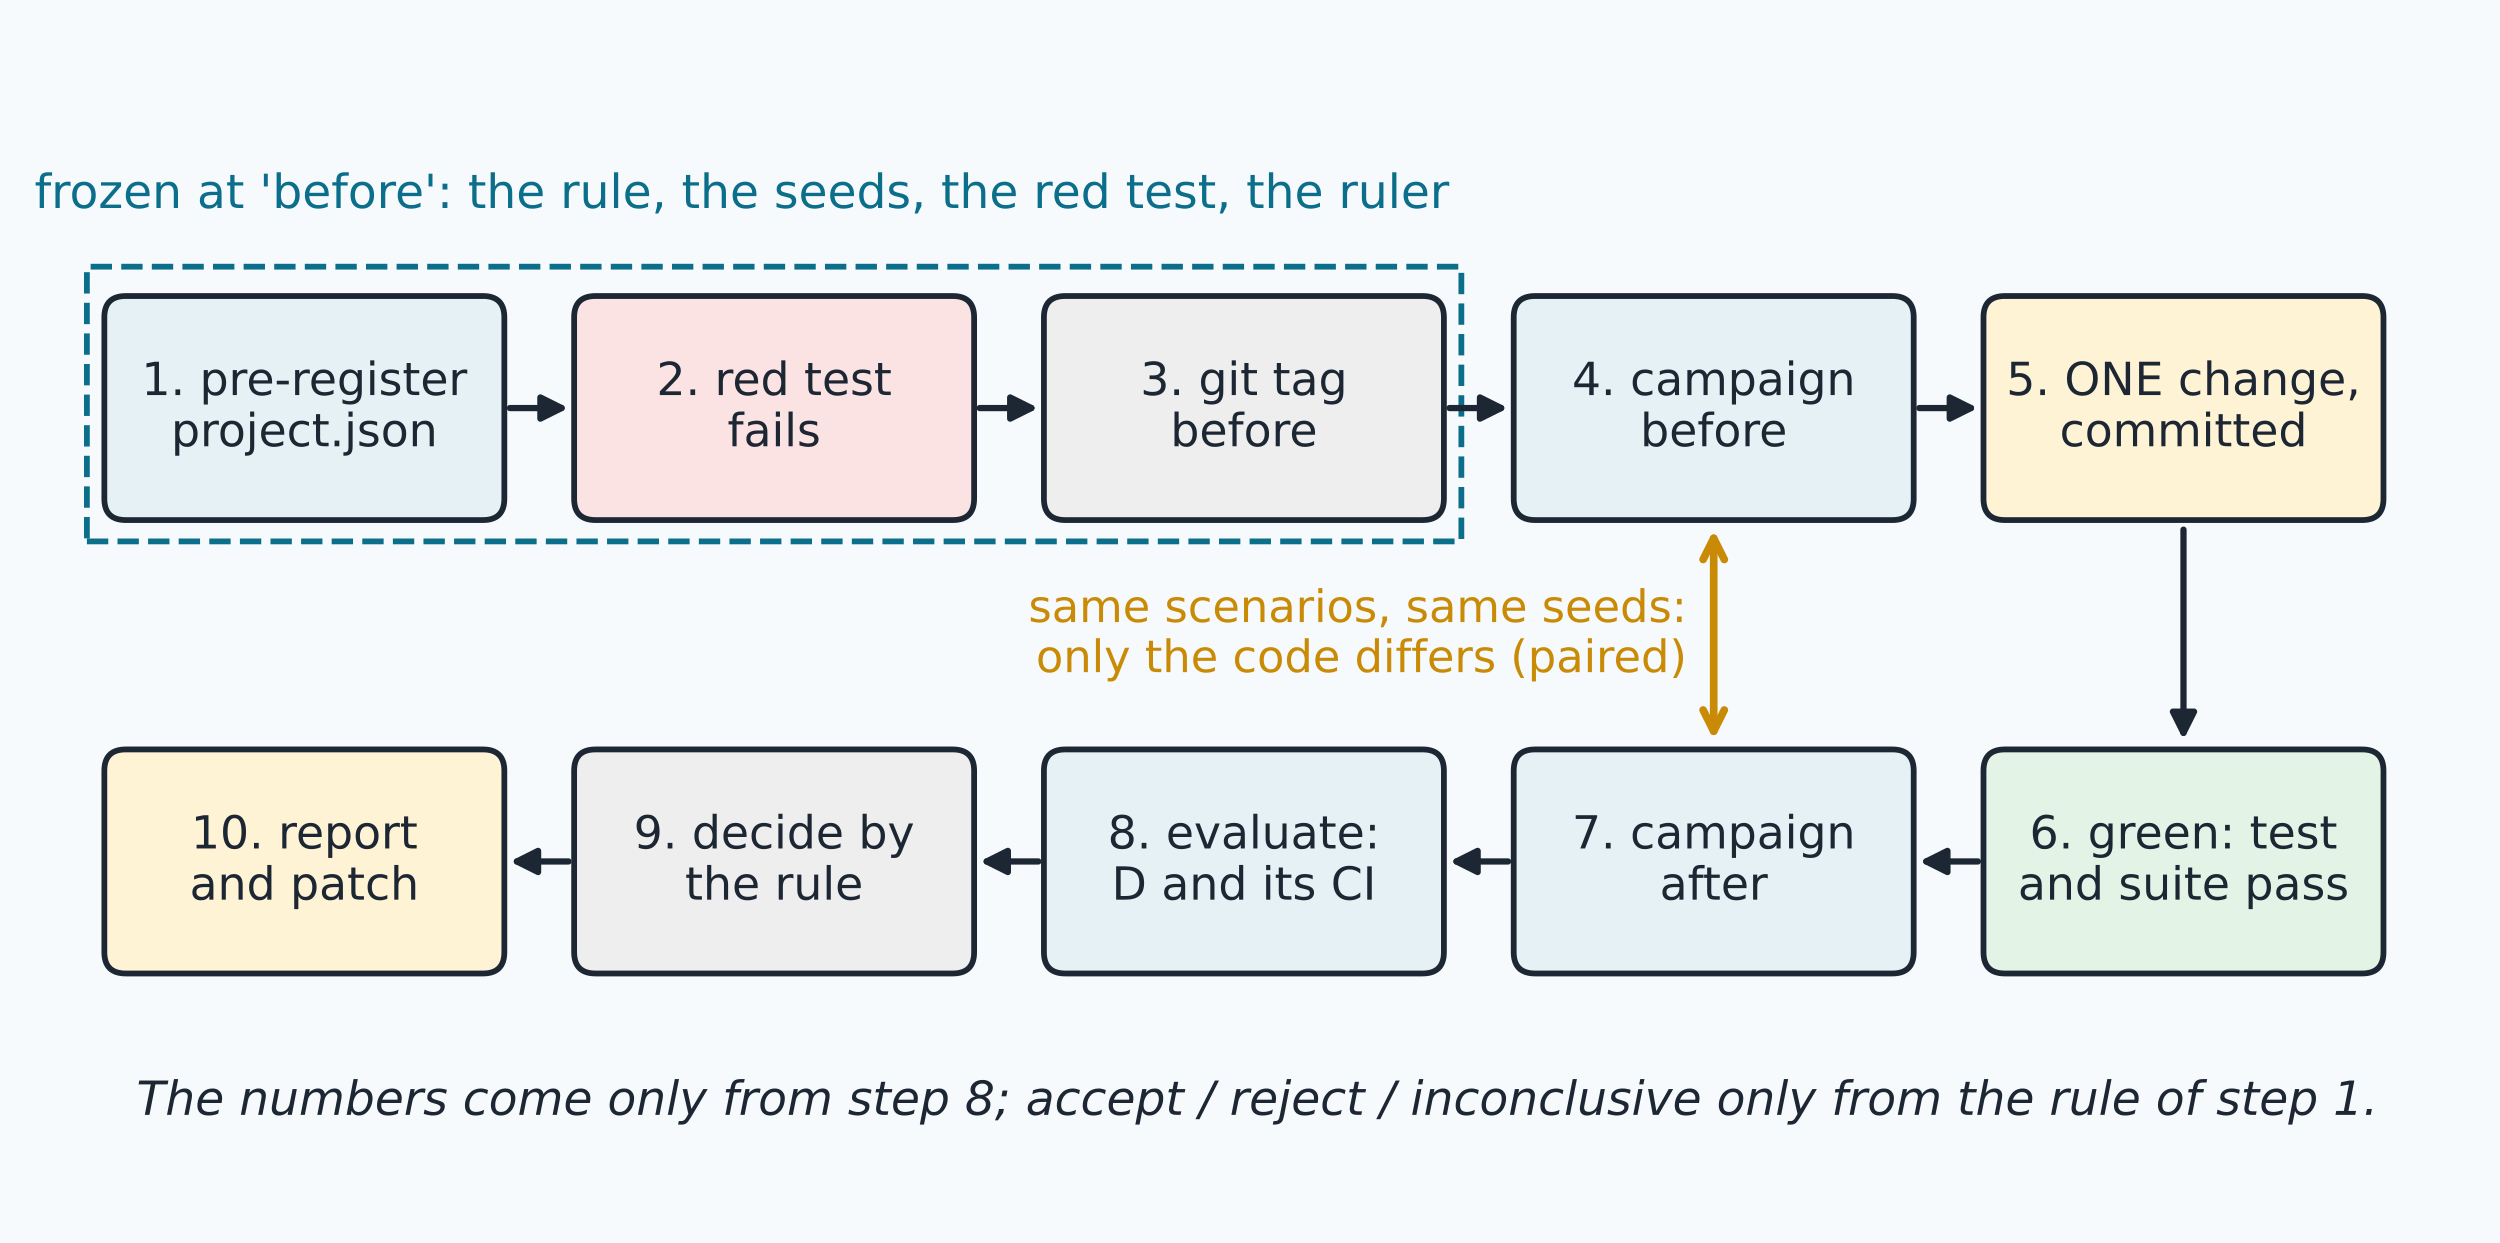
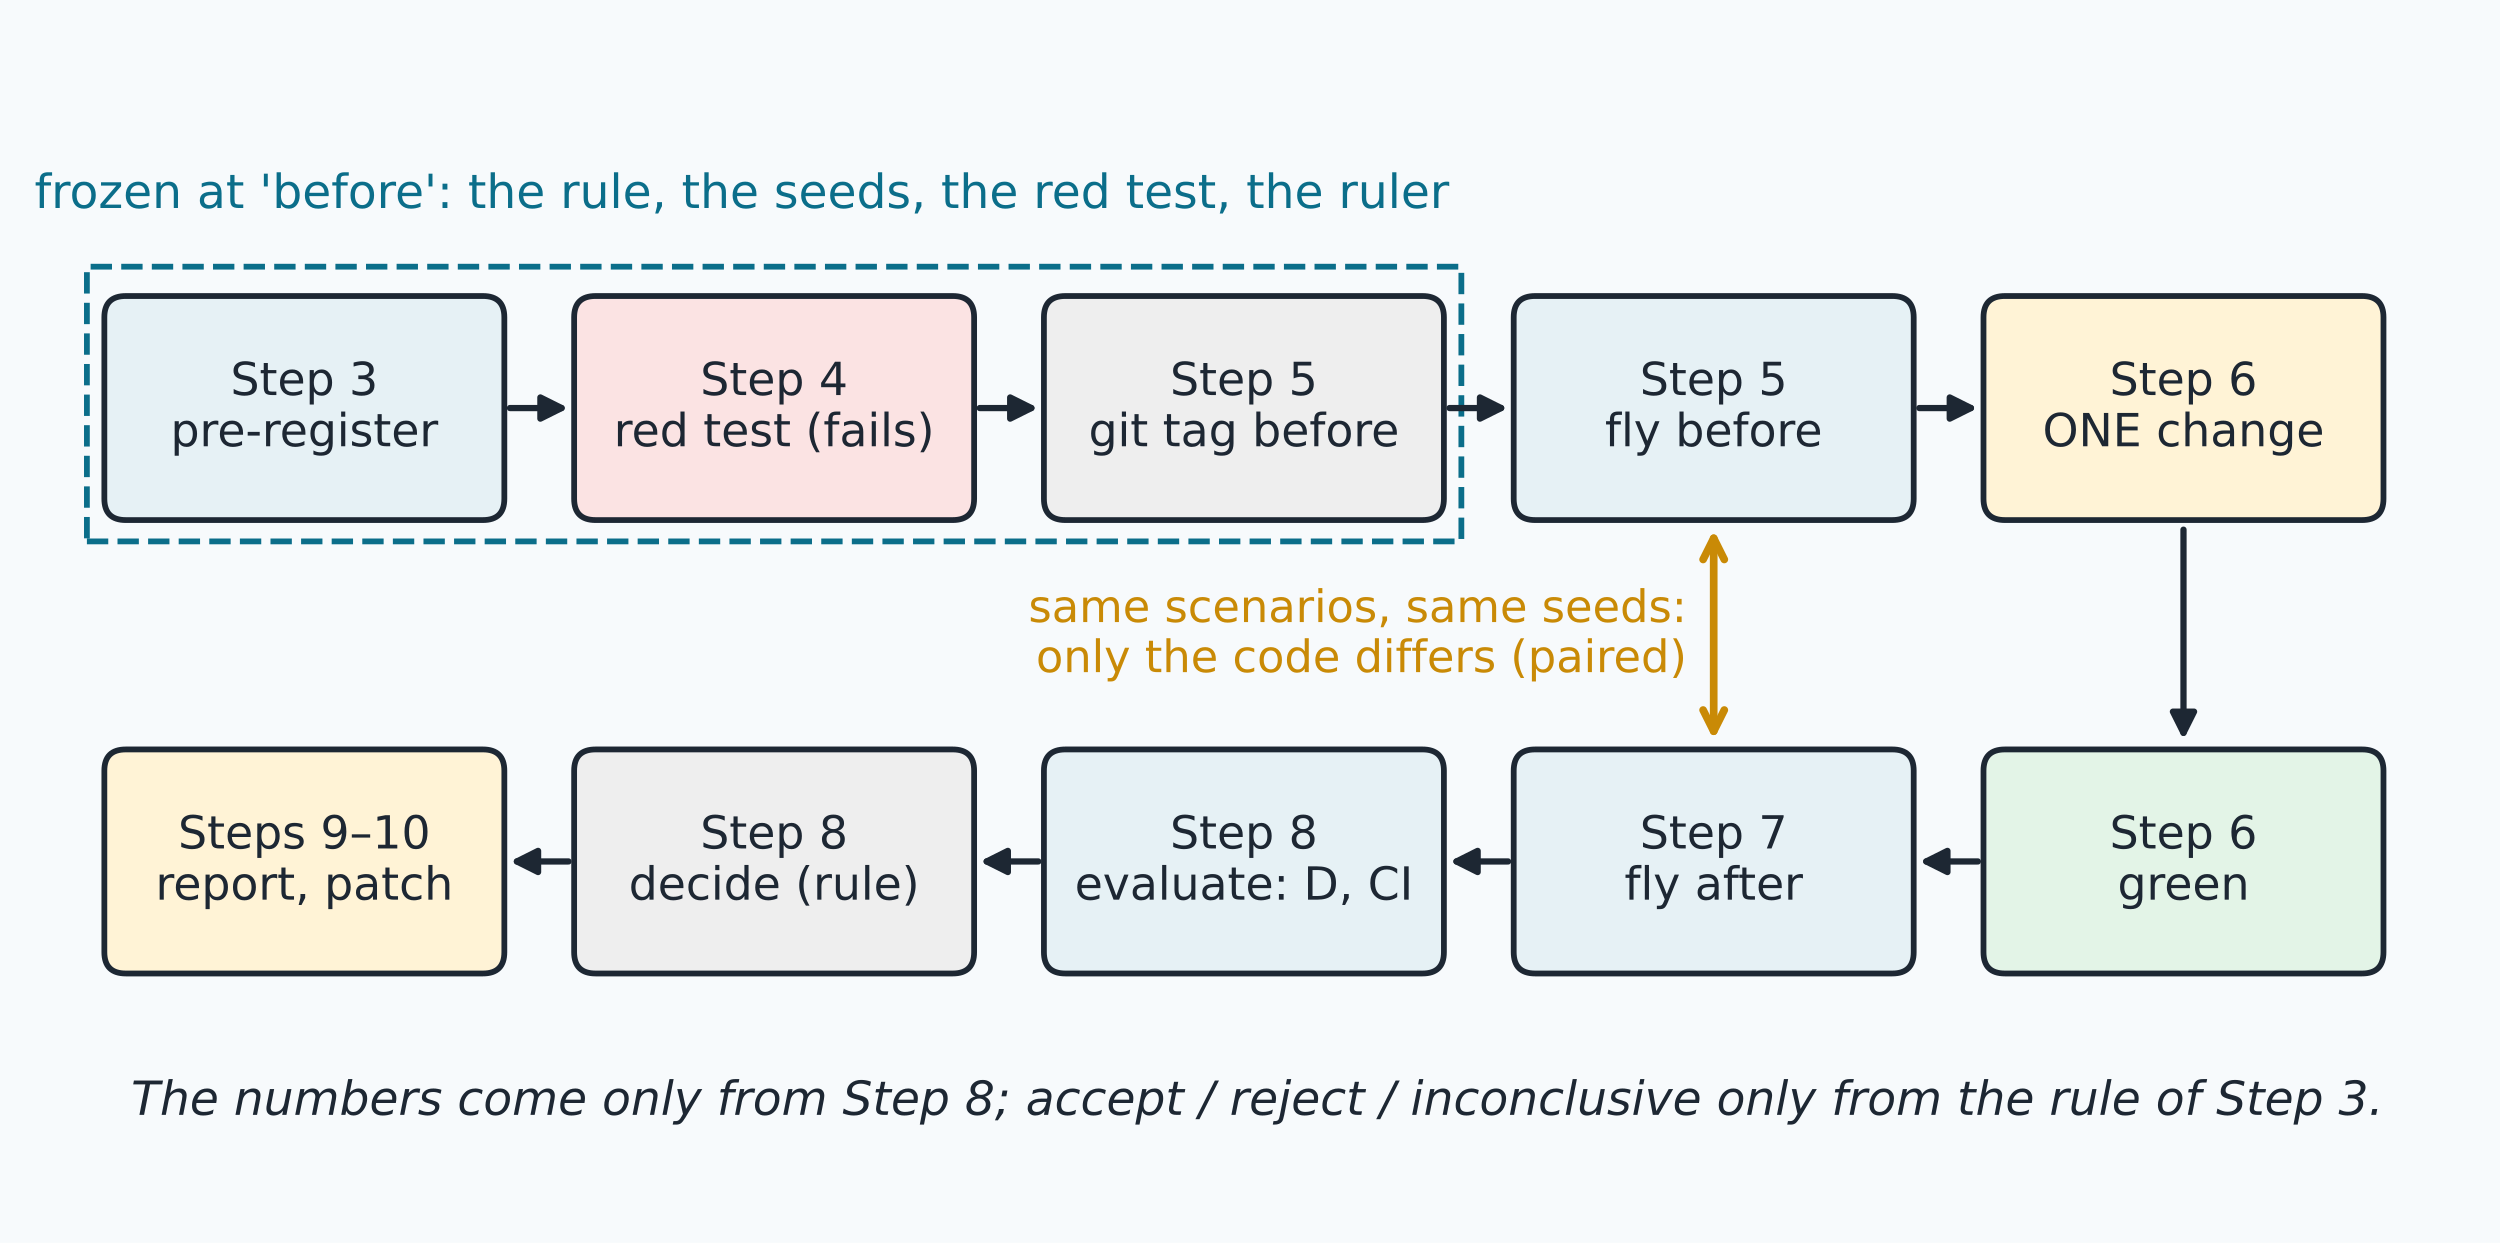
<svg xmlns="http://www.w3.org/2000/svg" width="519.651pt" height="258.336pt" viewBox="0 0 519.651 258.336" version="1.1">
  <defs>
    <style type="text/css">*{stroke-linejoin: round; stroke-linecap: butt}</style>
  </defs>
  <g id="figure_1">
    <g id="patch_1">
      <path d="M 0 258.336  L 519.651 258.336  L 519.651 0  L 0 0  z " style="fill: #f7fafc" />
    </g>
    <g id="axes_1">
      <g id="patch_2">
-         <path d="M 26.154 108.101  L 100.368 108.101  Q 104.832 108.101 104.832 103.666  L 104.832 65.966  Q 104.832 61.531 100.368 61.531  L 26.154 61.531  Q 21.69 61.531 21.69 65.966  L 21.69 103.666  Q 21.69 108.101 26.154 108.101  z " clip-path="url(#p9edd96d331)" style="fill: #e6f1f5; stroke: #1d2733; stroke-width: 1.2; stroke-linejoin: miter" />
+         <path d="M 26.154 108.101  L 100.368 108.101  Q 104.832 108.101 104.832 103.666  L 104.832 65.966  Q 104.832 61.531 100.368 61.531  L 26.154 61.531  Q 21.69 61.531 21.69 65.966  L 21.69 103.666  Q 21.69 108.101 26.154 108.101  z " clip-path="url(#p3a630d928d)" style="fill: #e6f1f5; stroke: #1d2733; stroke-width: 1.2; stroke-linejoin: miter" />
      </g>
      <g id="patch_3">
-         <path d="M 123.804 108.101  L 198.018 108.101  Q 202.482 108.101 202.482 103.666  L 202.482 65.966  Q 202.482 61.531 198.018 61.531  L 123.804 61.531  Q 119.34 61.531 119.34 65.966  L 119.34 103.666  Q 119.34 108.101 123.804 108.101  z " clip-path="url(#p9edd96d331)" style="fill: #fbe3e3; stroke: #1d2733; stroke-width: 1.2; stroke-linejoin: miter" />
+         <path d="M 123.804 108.101  L 198.018 108.101  Q 202.482 108.101 202.482 103.666  L 202.482 65.966  Q 202.482 61.531 198.018 61.531  L 123.804 61.531  Q 119.34 61.531 119.34 65.966  L 119.34 103.666  Q 119.34 108.101 123.804 108.101  z " clip-path="url(#p3a630d928d)" style="fill: #fbe3e3; stroke: #1d2733; stroke-width: 1.2; stroke-linejoin: miter" />
      </g>
      <g id="patch_4">
-         <path d="M 221.454 108.101  L 295.668 108.101  Q 300.132 108.101 300.132 103.666  L 300.132 65.966  Q 300.132 61.531 295.668 61.531  L 221.454 61.531  Q 216.99 61.531 216.99 65.966  L 216.99 103.666  Q 216.99 108.101 221.454 108.101  z " clip-path="url(#p9edd96d331)" style="fill: #eeeeee; stroke: #1d2733; stroke-width: 1.2; stroke-linejoin: miter" />
+         <path d="M 221.454 108.101  L 295.668 108.101  Q 300.132 108.101 300.132 103.666  L 300.132 65.966  Q 300.132 61.531 295.668 61.531  L 221.454 61.531  Q 216.99 61.531 216.99 65.966  L 216.99 103.666  Q 216.99 108.101 221.454 108.101  z " clip-path="url(#p3a630d928d)" style="fill: #eeeeee; stroke: #1d2733; stroke-width: 1.2; stroke-linejoin: miter" />
      </g>
      <g id="patch_5">
-         <path d="M 319.104 108.101  L 393.318 108.101  Q 397.782 108.101 397.782 103.666  L 397.782 65.966  Q 397.782 61.531 393.318 61.531  L 319.104 61.531  Q 314.64 61.531 314.64 65.966  L 314.64 103.666  Q 314.64 108.101 319.104 108.101  z " clip-path="url(#p9edd96d331)" style="fill: #e6f1f5; stroke: #1d2733; stroke-width: 1.2; stroke-linejoin: miter" />
+         <path d="M 319.104 108.101  L 393.318 108.101  Q 397.782 108.101 397.782 103.666  L 397.782 65.966  Q 397.782 61.531 393.318 61.531  L 319.104 61.531  Q 314.64 61.531 314.64 65.966  L 314.64 103.666  Q 314.64 108.101 319.104 108.101  z " clip-path="url(#p3a630d928d)" style="fill: #e6f1f5; stroke: #1d2733; stroke-width: 1.2; stroke-linejoin: miter" />
      </g>
      <g id="patch_6">
-         <path d="M 416.754 108.101  L 490.968 108.101  Q 495.432 108.101 495.432 103.666  L 495.432 65.966  Q 495.432 61.531 490.968 61.531  L 416.754 61.531  Q 412.29 61.531 412.29 65.966  L 412.29 103.666  Q 412.29 108.101 416.754 108.101  z " clip-path="url(#p9edd96d331)" style="fill: #fff3d6; stroke: #1d2733; stroke-width: 1.2; stroke-linejoin: miter" />
+         <path d="M 416.754 108.101  L 490.968 108.101  Q 495.432 108.101 495.432 103.666  L 495.432 65.966  Q 495.432 61.531 490.968 61.531  L 416.754 61.531  Q 412.29 61.531 412.29 65.966  L 412.29 103.666  Q 412.29 108.101 416.754 108.101  z " clip-path="url(#p3a630d928d)" style="fill: #fff3d6; stroke: #1d2733; stroke-width: 1.2; stroke-linejoin: miter" />
      </g>
      <g id="patch_7">
-         <path d="M 416.754 202.349  L 490.968 202.349  Q 495.432 202.349 495.432 197.914  L 495.432 160.214  Q 495.432 155.779 490.968 155.779  L 416.754 155.779  Q 412.29 155.779 412.29 160.214  L 412.29 197.914  Q 412.29 202.349 416.754 202.349  z " clip-path="url(#p9edd96d331)" style="fill: #e3f4e7; stroke: #1d2733; stroke-width: 1.2; stroke-linejoin: miter" />
+         <path d="M 416.754 202.349  L 490.968 202.349  Q 495.432 202.349 495.432 197.914  L 495.432 160.214  Q 495.432 155.779 490.968 155.779  L 416.754 155.779  Q 412.29 155.779 412.29 160.214  L 412.29 197.914  Q 412.29 202.349 416.754 202.349  z " clip-path="url(#p3a630d928d)" style="fill: #e3f4e7; stroke: #1d2733; stroke-width: 1.2; stroke-linejoin: miter" />
      </g>
      <g id="patch_8">
-         <path d="M 319.104 202.349  L 393.318 202.349  Q 397.782 202.349 397.782 197.914  L 397.782 160.214  Q 397.782 155.779 393.318 155.779  L 319.104 155.779  Q 314.64 155.779 314.64 160.214  L 314.64 197.914  Q 314.64 202.349 319.104 202.349  z " clip-path="url(#p9edd96d331)" style="fill: #e6f1f5; stroke: #1d2733; stroke-width: 1.2; stroke-linejoin: miter" />
+         <path d="M 319.104 202.349  L 393.318 202.349  Q 397.782 202.349 397.782 197.914  L 397.782 160.214  Q 397.782 155.779 393.318 155.779  L 319.104 155.779  Q 314.64 155.779 314.64 160.214  L 314.64 197.914  Q 314.64 202.349 319.104 202.349  z " clip-path="url(#p3a630d928d)" style="fill: #e6f1f5; stroke: #1d2733; stroke-width: 1.2; stroke-linejoin: miter" />
      </g>
      <g id="patch_9">
-         <path d="M 221.454 202.349  L 295.668 202.349  Q 300.132 202.349 300.132 197.914  L 300.132 160.214  Q 300.132 155.779 295.668 155.779  L 221.454 155.779  Q 216.99 155.779 216.99 160.214  L 216.99 197.914  Q 216.99 202.349 221.454 202.349  z " clip-path="url(#p9edd96d331)" style="fill: #e6f1f5; stroke: #1d2733; stroke-width: 1.2; stroke-linejoin: miter" />
+         <path d="M 221.454 202.349  L 295.668 202.349  Q 300.132 202.349 300.132 197.914  L 300.132 160.214  Q 300.132 155.779 295.668 155.779  L 221.454 155.779  Q 216.99 155.779 216.99 160.214  L 216.99 197.914  Q 216.99 202.349 221.454 202.349  z " clip-path="url(#p3a630d928d)" style="fill: #e6f1f5; stroke: #1d2733; stroke-width: 1.2; stroke-linejoin: miter" />
      </g>
      <g id="patch_10">
-         <path d="M 123.804 202.349  L 198.018 202.349  Q 202.482 202.349 202.482 197.914  L 202.482 160.214  Q 202.482 155.779 198.018 155.779  L 123.804 155.779  Q 119.34 155.779 119.34 160.214  L 119.34 197.914  Q 119.34 202.349 123.804 202.349  z " clip-path="url(#p9edd96d331)" style="fill: #eeeeee; stroke: #1d2733; stroke-width: 1.2; stroke-linejoin: miter" />
+         <path d="M 123.804 202.349  L 198.018 202.349  Q 202.482 202.349 202.482 197.914  L 202.482 160.214  Q 202.482 155.779 198.018 155.779  L 123.804 155.779  Q 119.34 155.779 119.34 160.214  L 119.34 197.914  Q 119.34 202.349 123.804 202.349  z " clip-path="url(#p3a630d928d)" style="fill: #eeeeee; stroke: #1d2733; stroke-width: 1.2; stroke-linejoin: miter" />
      </g>
      <g id="patch_11">
-         <path d="M 26.154 202.349  L 100.368 202.349  Q 104.832 202.349 104.832 197.914  L 104.832 160.214  Q 104.832 155.779 100.368 155.779  L 26.154 155.779  Q 21.69 155.779 21.69 160.214  L 21.69 197.914  Q 21.69 202.349 26.154 202.349  z " clip-path="url(#p9edd96d331)" style="fill: #fff3d6; stroke: #1d2733; stroke-width: 1.2; stroke-linejoin: miter" />
+         <path d="M 26.154 202.349  L 100.368 202.349  Q 104.832 202.349 104.832 197.914  L 104.832 160.214  Q 104.832 155.779 100.368 155.779  L 26.154 155.779  Q 21.69 155.779 21.69 160.214  L 21.69 197.914  Q 21.69 202.349 26.154 202.349  z " clip-path="url(#p3a630d928d)" style="fill: #fff3d6; stroke: #1d2733; stroke-width: 1.2; stroke-linejoin: miter" />
      </g>
      <g id="patch_12">
-         <path d="M 18.063 112.536  L 303.759 112.536  L 303.759 55.433  L 18.063 55.433  L 18.063 112.536  z " clip-path="url(#p9edd96d331)" style="fill: none; stroke-dasharray: 4.44,1.92; stroke-dashoffset: 0; stroke: #0b6e8a; stroke-width: 1.2; stroke-linejoin: miter" />
+         <path d="M 18.063 112.536  L 303.759 112.536  L 303.759 55.433  L 18.063 55.433  L 18.063 112.536  z " clip-path="url(#p3a630d928d)" style="fill: none; stroke-dasharray: 4.44,1.92; stroke-dashoffset: 0; stroke: #0b6e8a; stroke-width: 1.2; stroke-linejoin: miter" />
      </g>
      <g id="text_1">
-         <text style="font-size: 9.5px; font-family: 'DejaVu Sans', 'Bitstream Vera Sans', 'Computer Modern Sans Serif', 'Lucida Grande', 'Verdana', 'Geneva', 'Lucid', 'Arial', 'Helvetica', 'Avant Garde', sans-serif; fill: #1d2733" transform="translate(29.40566 82.11844)">1. pre-register</text>
-         <text style="font-size: 9.5px; font-family: 'DejaVu Sans', 'Bitstream Vera Sans', 'Computer Modern Sans Serif', 'Lucida Grande', 'Verdana', 'Geneva', 'Lucid', 'Arial', 'Helvetica', 'Avant Garde', sans-serif; fill: #1d2733" transform="translate(35.55617 92.75637)">project.json</text>
+         <text style="font-size: 9.5px; font-family: 'DejaVu Sans', 'Bitstream Vera Sans', 'Computer Modern Sans Serif', 'Lucida Grande', 'Verdana', 'Geneva', 'Lucid', 'Arial', 'Helvetica', 'Avant Garde', sans-serif; fill: #1d2733" transform="translate(47.91285 82.11844)">Step 3</text>
+         <text style="font-size: 9.5px; font-family: 'DejaVu Sans', 'Bitstream Vera Sans', 'Computer Modern Sans Serif', 'Lucida Grande', 'Verdana', 'Geneva', 'Lucid', 'Arial', 'Helvetica', 'Avant Garde', sans-serif; fill: #1d2733" transform="translate(35.44707 92.75637)">pre-register</text>
      </g>
      <g id="text_2">
-         <text style="font-size: 9.5px; font-family: 'DejaVu Sans', 'Bitstream Vera Sans', 'Computer Modern Sans Serif', 'Lucida Grande', 'Verdana', 'Geneva', 'Lucid', 'Arial', 'Helvetica', 'Avant Garde', sans-serif; fill: #1d2733" transform="translate(136.454 82.11844)">2. red test</text>
-         <text style="font-size: 9.5px; font-family: 'DejaVu Sans', 'Bitstream Vera Sans', 'Computer Modern Sans Serif', 'Lucida Grande', 'Verdana', 'Geneva', 'Lucid', 'Arial', 'Helvetica', 'Avant Garde', sans-serif; fill: #1d2733" transform="translate(151.2139 92.75637)">fails</text>
+         <text style="font-size: 9.5px; font-family: 'DejaVu Sans', 'Bitstream Vera Sans', 'Computer Modern Sans Serif', 'Lucida Grande', 'Verdana', 'Geneva', 'Lucid', 'Arial', 'Helvetica', 'Avant Garde', sans-serif; fill: #1d2733" transform="translate(145.5629 82.11844)">Step 4</text>
+         <text style="font-size: 9.5px; font-family: 'DejaVu Sans', 'Bitstream Vera Sans', 'Computer Modern Sans Serif', 'Lucida Grande', 'Verdana', 'Geneva', 'Lucid', 'Arial', 'Helvetica', 'Avant Garde', sans-serif; fill: #1d2733" transform="translate(127.5826 92.75637)">red test (fails)</text>
      </g>
      <g id="text_3">
-         <text style="font-size: 9.5px; font-family: 'DejaVu Sans', 'Bitstream Vera Sans', 'Computer Modern Sans Serif', 'Lucida Grande', 'Verdana', 'Geneva', 'Lucid', 'Arial', 'Helvetica', 'Avant Garde', sans-serif; fill: #1d2733" transform="translate(237.0238 82.11844)">3. git tag</text>
-         <text style="font-size: 9.5px; font-family: 'DejaVu Sans', 'Bitstream Vera Sans', 'Computer Modern Sans Serif', 'Lucida Grande', 'Verdana', 'Geneva', 'Lucid', 'Arial', 'Helvetica', 'Avant Garde', sans-serif; fill: #1d2733" transform="translate(243.2752 92.75637)">before</text>
+         <text style="font-size: 9.5px; font-family: 'DejaVu Sans', 'Bitstream Vera Sans', 'Computer Modern Sans Serif', 'Lucida Grande', 'Verdana', 'Geneva', 'Lucid', 'Arial', 'Helvetica', 'Avant Garde', sans-serif; fill: #1d2733" transform="translate(243.2129 82.11844)">Step 5</text>
+         <text style="font-size: 9.5px; font-family: 'DejaVu Sans', 'Bitstream Vera Sans', 'Computer Modern Sans Serif', 'Lucida Grande', 'Verdana', 'Geneva', 'Lucid', 'Arial', 'Helvetica', 'Avant Garde', sans-serif; fill: #1d2733" transform="translate(226.2702 92.75637)">git tag before</text>
      </g>
      <g id="text_4">
-         <text style="font-size: 9.5px; font-family: 'DejaVu Sans', 'Bitstream Vera Sans', 'Computer Modern Sans Serif', 'Lucida Grande', 'Verdana', 'Geneva', 'Lucid', 'Arial', 'Helvetica', 'Avant Garde', sans-serif; fill: #1d2733" transform="translate(326.7479 82.11844)">4. campaign</text>
-         <text style="font-size: 9.5px; font-family: 'DejaVu Sans', 'Bitstream Vera Sans', 'Computer Modern Sans Serif', 'Lucida Grande', 'Verdana', 'Geneva', 'Lucid', 'Arial', 'Helvetica', 'Avant Garde', sans-serif; fill: #1d2733" transform="translate(340.9252 92.75637)">before</text>
+         <text style="font-size: 9.5px; font-family: 'DejaVu Sans', 'Bitstream Vera Sans', 'Computer Modern Sans Serif', 'Lucida Grande', 'Verdana', 'Geneva', 'Lucid', 'Arial', 'Helvetica', 'Avant Garde', sans-serif; fill: #1d2733" transform="translate(340.8629 82.11844)">Step 5</text>
+         <text style="font-size: 9.5px; font-family: 'DejaVu Sans', 'Bitstream Vera Sans', 'Computer Modern Sans Serif', 'Lucida Grande', 'Verdana', 'Geneva', 'Lucid', 'Arial', 'Helvetica', 'Avant Garde', sans-serif; fill: #1d2733" transform="translate(333.6124 92.75637)">fly before</text>
      </g>
      <g id="text_5">
-         <text style="font-size: 9.5px; font-family: 'DejaVu Sans', 'Bitstream Vera Sans', 'Computer Modern Sans Serif', 'Lucida Grande', 'Verdana', 'Geneva', 'Lucid', 'Arial', 'Helvetica', 'Avant Garde', sans-serif; fill: #1d2733" transform="translate(417.0243 82.11844)">5. ONE change,</text>
-         <text style="font-size: 9.5px; font-family: 'DejaVu Sans', 'Bitstream Vera Sans', 'Computer Modern Sans Serif', 'Lucida Grande', 'Verdana', 'Geneva', 'Lucid', 'Arial', 'Helvetica', 'Avant Garde', sans-serif; fill: #1d2733" transform="translate(428.1066 92.75637)">committed</text>
+         <text style="font-size: 9.5px; font-family: 'DejaVu Sans', 'Bitstream Vera Sans', 'Computer Modern Sans Serif', 'Lucida Grande', 'Verdana', 'Geneva', 'Lucid', 'Arial', 'Helvetica', 'Avant Garde', sans-serif; fill: #1d2733" transform="translate(438.5129 82.11844)">Step 6</text>
+         <text style="font-size: 9.5px; font-family: 'DejaVu Sans', 'Bitstream Vera Sans', 'Computer Modern Sans Serif', 'Lucida Grande', 'Verdana', 'Geneva', 'Lucid', 'Arial', 'Helvetica', 'Avant Garde', sans-serif; fill: #1d2733" transform="translate(424.5753 92.75637)">ONE change</text>
      </g>
      <g id="text_6">
-         <text style="font-size: 9.5px; font-family: 'DejaVu Sans', 'Bitstream Vera Sans', 'Computer Modern Sans Serif', 'Lucida Grande', 'Verdana', 'Geneva', 'Lucid', 'Arial', 'Helvetica', 'Avant Garde', sans-serif; fill: #1d2733" transform="translate(421.8708 176.3664)">6. green: test</text>
-         <text style="font-size: 9.5px; font-family: 'DejaVu Sans', 'Bitstream Vera Sans', 'Computer Modern Sans Serif', 'Lucida Grande', 'Verdana', 'Geneva', 'Lucid', 'Arial', 'Helvetica', 'Avant Garde', sans-serif; fill: #1d2733" transform="translate(419.4401 187.0044)">and suite pass</text>
+         <text style="font-size: 9.5px; font-family: 'DejaVu Sans', 'Bitstream Vera Sans', 'Computer Modern Sans Serif', 'Lucida Grande', 'Verdana', 'Geneva', 'Lucid', 'Arial', 'Helvetica', 'Avant Garde', sans-serif; fill: #1d2733" transform="translate(438.5129 176.3664)">Step 6</text>
+         <text style="font-size: 9.5px; font-family: 'DejaVu Sans', 'Bitstream Vera Sans', 'Computer Modern Sans Serif', 'Lucida Grande', 'Verdana', 'Geneva', 'Lucid', 'Arial', 'Helvetica', 'Avant Garde', sans-serif; fill: #1d2733" transform="translate(440.1434 187.0044)">green</text>
      </g>
      <g id="text_7">
-         <text style="font-size: 9.5px; font-family: 'DejaVu Sans', 'Bitstream Vera Sans', 'Computer Modern Sans Serif', 'Lucida Grande', 'Verdana', 'Geneva', 'Lucid', 'Arial', 'Helvetica', 'Avant Garde', sans-serif; fill: #1d2733" transform="translate(326.7479 176.3664)">7. campaign</text>
-         <text style="font-size: 9.5px; font-family: 'DejaVu Sans', 'Bitstream Vera Sans', 'Computer Modern Sans Serif', 'Lucida Grande', 'Verdana', 'Geneva', 'Lucid', 'Arial', 'Helvetica', 'Avant Garde', sans-serif; fill: #1d2733" transform="translate(344.9731 187.0044)">after</text>
+         <text style="font-size: 9.5px; font-family: 'DejaVu Sans', 'Bitstream Vera Sans', 'Computer Modern Sans Serif', 'Lucida Grande', 'Verdana', 'Geneva', 'Lucid', 'Arial', 'Helvetica', 'Avant Garde', sans-serif; fill: #1d2733" transform="translate(340.8629 176.3664)">Step 7</text>
+         <text style="font-size: 9.5px; font-family: 'DejaVu Sans', 'Bitstream Vera Sans', 'Computer Modern Sans Serif', 'Lucida Grande', 'Verdana', 'Geneva', 'Lucid', 'Arial', 'Helvetica', 'Avant Garde', sans-serif; fill: #1d2733" transform="translate(337.6603 187.0044)">fly after</text>
      </g>
      <g id="text_8">
-         <text style="font-size: 9.5px; font-family: 'DejaVu Sans', 'Bitstream Vera Sans', 'Computer Modern Sans Serif', 'Lucida Grande', 'Verdana', 'Geneva', 'Lucid', 'Arial', 'Helvetica', 'Avant Garde', sans-serif; fill: #1d2733" transform="translate(230.2483 176.3664)">8. evaluate:</text>
-         <text style="font-size: 9.5px; font-family: 'DejaVu Sans', 'Bitstream Vera Sans', 'Computer Modern Sans Serif', 'Lucida Grande', 'Verdana', 'Geneva', 'Lucid', 'Arial', 'Helvetica', 'Avant Garde', sans-serif; fill: #1d2733" transform="translate(231.0632 187.0044)">D and its CI</text>
+         <text style="font-size: 9.5px; font-family: 'DejaVu Sans', 'Bitstream Vera Sans', 'Computer Modern Sans Serif', 'Lucida Grande', 'Verdana', 'Geneva', 'Lucid', 'Arial', 'Helvetica', 'Avant Garde', sans-serif; fill: #1d2733" transform="translate(243.2129 176.3664)">Step 8</text>
+         <text style="font-size: 9.5px; font-family: 'DejaVu Sans', 'Bitstream Vera Sans', 'Computer Modern Sans Serif', 'Lucida Grande', 'Verdana', 'Geneva', 'Lucid', 'Arial', 'Helvetica', 'Avant Garde', sans-serif; fill: #1d2733" transform="translate(223.3853 187.0044)">evaluate: D, CI</text>
      </g>
      <g id="text_9">
-         <text style="font-size: 9.5px; font-family: 'DejaVu Sans', 'Bitstream Vera Sans', 'Computer Modern Sans Serif', 'Lucida Grande', 'Verdana', 'Geneva', 'Lucid', 'Arial', 'Helvetica', 'Avant Garde', sans-serif; fill: #1d2733" transform="translate(131.7248 176.3664)">9. decide by</text>
-         <text style="font-size: 9.5px; font-family: 'DejaVu Sans', 'Bitstream Vera Sans', 'Computer Modern Sans Serif', 'Lucida Grande', 'Verdana', 'Geneva', 'Lucid', 'Arial', 'Helvetica', 'Avant Garde', sans-serif; fill: #1d2733" transform="translate(142.4004 187.0044)">the rule</text>
+         <text style="font-size: 9.5px; font-family: 'DejaVu Sans', 'Bitstream Vera Sans', 'Computer Modern Sans Serif', 'Lucida Grande', 'Verdana', 'Geneva', 'Lucid', 'Arial', 'Helvetica', 'Avant Garde', sans-serif; fill: #1d2733" transform="translate(145.5629 176.3664)">Step 8</text>
+         <text style="font-size: 9.5px; font-family: 'DejaVu Sans', 'Bitstream Vera Sans', 'Computer Modern Sans Serif', 'Lucida Grande', 'Verdana', 'Geneva', 'Lucid', 'Arial', 'Helvetica', 'Avant Garde', sans-serif; fill: #1d2733" transform="translate(130.6813 187.0044)">decide (rule)</text>
      </g>
      <g id="text_10">
-         <text style="font-size: 9.5px; font-family: 'DejaVu Sans', 'Bitstream Vera Sans', 'Computer Modern Sans Serif', 'Lucida Grande', 'Verdana', 'Geneva', 'Lucid', 'Arial', 'Helvetica', 'Avant Garde', sans-serif; fill: #1d2733" transform="translate(39.69164 176.3664)">10. report</text>
-         <text style="font-size: 9.5px; font-family: 'DejaVu Sans', 'Bitstream Vera Sans', 'Computer Modern Sans Serif', 'Lucida Grande', 'Verdana', 'Geneva', 'Lucid', 'Arial', 'Helvetica', 'Avant Garde', sans-serif; fill: #1d2733" transform="translate(39.40367 187.0044)">and patch</text>
+         <text style="font-size: 9.5px; font-family: 'DejaVu Sans', 'Bitstream Vera Sans', 'Computer Modern Sans Serif', 'Lucida Grande', 'Verdana', 'Geneva', 'Lucid', 'Arial', 'Helvetica', 'Avant Garde', sans-serif; fill: #1d2733" transform="translate(37.01902 176.3664)">Steps 9–10</text>
+         <text style="font-size: 9.5px; font-family: 'DejaVu Sans', 'Bitstream Vera Sans', 'Computer Modern Sans Serif', 'Lucida Grande', 'Verdana', 'Geneva', 'Lucid', 'Arial', 'Helvetica', 'Avant Garde', sans-serif; fill: #1d2733" transform="translate(32.32543 187.0044)">report, patch</text>
      </g>
      <g id="patch_13">
        <path d="M 105.998 84.816  Q 112.088 84.816 116.726 84.816  " style="fill: none; stroke: #1d2733; stroke-width: 1.3; stroke-linecap: round" />
        <path d="M 112.326 82.616  L 116.726 84.816  L 112.326 87.016  z " style="fill: #1d2733; stroke: #1d2733; stroke-width: 1.3; stroke-linecap: round" />
      </g>
      <g id="patch_14">
        <path d="M 203.648 84.816  Q 209.738 84.816 214.376 84.816  " style="fill: none; stroke: #1d2733; stroke-width: 1.3; stroke-linecap: round" />
        <path d="M 209.976 82.616  L 214.376 84.816  L 209.976 87.016  z " style="fill: #1d2733; stroke: #1d2733; stroke-width: 1.3; stroke-linecap: round" />
      </g>
      <g id="patch_15">
        <path d="M 301.298 84.816  Q 307.388 84.816 312.026 84.816  " style="fill: none; stroke: #1d2733; stroke-width: 1.3; stroke-linecap: round" />
        <path d="M 307.626 82.616  L 312.026 84.816  L 307.626 87.016  z " style="fill: #1d2733; stroke: #1d2733; stroke-width: 1.3; stroke-linecap: round" />
      </g>
      <g id="patch_16">
        <path d="M 398.948 84.816  Q 405.038 84.816 409.676 84.816  " style="fill: none; stroke: #1d2733; stroke-width: 1.3; stroke-linecap: round" />
        <path d="M 405.276 82.616  L 409.676 84.816  L 405.276 87.016  z " style="fill: #1d2733; stroke: #1d2733; stroke-width: 1.3; stroke-linecap: round" />
      </g>
      <g id="patch_17">
        <path d="M 411.124 179.064  Q 405.033 179.064 400.395 179.064  " style="fill: none; stroke: #1d2733; stroke-width: 1.3; stroke-linecap: round" />
        <path d="M 404.795 181.264  L 400.395 179.064  L 404.795 176.864  z " style="fill: #1d2733; stroke: #1d2733; stroke-width: 1.3; stroke-linecap: round" />
      </g>
      <g id="patch_18">
        <path d="M 313.474 179.064  Q 307.383 179.064 302.745 179.064  " style="fill: none; stroke: #1d2733; stroke-width: 1.3; stroke-linecap: round" />
        <path d="M 307.145 181.264  L 302.745 179.064  L 307.145 176.864  z " style="fill: #1d2733; stroke: #1d2733; stroke-width: 1.3; stroke-linecap: round" />
      </g>
      <g id="patch_19">
        <path d="M 215.824 179.064  Q 209.733 179.064 205.095 179.064  " style="fill: none; stroke: #1d2733; stroke-width: 1.3; stroke-linecap: round" />
        <path d="M 209.495 181.264  L 205.095 179.064  L 209.495 176.864  z " style="fill: #1d2733; stroke: #1d2733; stroke-width: 1.3; stroke-linecap: round" />
      </g>
      <g id="patch_20">
        <path d="M 118.174 179.064  Q 112.083 179.064 107.445 179.064  " style="fill: none; stroke: #1d2733; stroke-width: 1.3; stroke-linecap: round" />
        <path d="M 111.845 181.264  L 107.445 179.064  L 111.845 176.864  z " style="fill: #1d2733; stroke: #1d2733; stroke-width: 1.3; stroke-linecap: round" />
      </g>
      <g id="patch_21">
        <path d="M 453.861 110.1  Q 453.861 131.94 453.861 152.327  " style="fill: none; stroke: #1d2733; stroke-width: 1.3; stroke-linecap: round" />
        <path d="M 456.061 147.927  L 453.861 152.327  L 451.661 147.927  z " style="fill: #1d2733; stroke: #1d2733; stroke-width: 1.3; stroke-linecap: round" />
      </g>
      <g id="text_11">
        <text style="font-size: 9.8px; font-family: 'DejaVu Sans', 'Bitstream Vera Sans', 'Computer Modern Sans Serif', 'Lucida Grande', 'Verdana', 'Geneva', 'Lucid', 'Arial', 'Helvetica', 'Avant Garde', sans-serif; text-anchor: middle; fill: #0b6e8a" x="154.215" y="43.236" transform="rotate(-0 154.2145 43.236)">frozen at 'before': the rule, the seeds, the red test, the ruler</text>
      </g>
      <g id="patch_22">
        <path d="M 356.211 151.991  Q 356.211 131.94 356.211 111.889  " style="fill: none; stroke: #c98a06; stroke-width: 1.6; stroke-linecap: round" />
        <path d="M 358.411 147.591  L 356.211 151.991  L 354.011 147.591  " style="fill: none; stroke: #c98a06; stroke-width: 1.6; stroke-linecap: round" />
        <path d="M 354.011 116.289  L 356.211 111.889  L 358.411 116.289  " style="fill: none; stroke: #c98a06; stroke-width: 1.6; stroke-linecap: round" />
      </g>
      <g id="text_12">
        <text style="font-size: 9.3px; font-family: 'DejaVu Sans', 'Bitstream Vera Sans', 'Computer Modern Sans Serif', 'Lucida Grande', 'Verdana', 'Geneva', 'Lucid', 'Arial', 'Helvetica', 'Avant Garde', sans-serif; fill: #c98a06" transform="translate(213.7709 129.2992)">same scenarios, same seeds:</text>
        <text style="font-size: 9.3px; font-family: 'DejaVu Sans', 'Bitstream Vera Sans', 'Computer Modern Sans Serif', 'Lucida Grande', 'Verdana', 'Geneva', 'Lucid', 'Arial', 'Helvetica', 'Avant Garde', sans-serif; fill: #c98a06" transform="translate(215.333 139.7132)">only the code differs (paired)</text>
      </g>
      <g id="text_13">
-         <text style="font-style: italic; font-size: 9.8px; font-family: 'DejaVu Sans', 'Bitstream Vera Sans', 'Computer Modern Sans Serif', 'Lucida Grande', 'Verdana', 'Geneva', 'Lucid', 'Arial', 'Helvetica', 'Avant Garde', sans-serif; text-anchor: middle; fill: #1d2733" x="261.351" y="231.732" transform="rotate(-0 261.3505 231.732)">The numbers come only from step 8; accept / reject / inconclusive only from the rule of step 1.</text>
+         <text style="font-style: italic; font-size: 9.8px; font-family: 'DejaVu Sans', 'Bitstream Vera Sans', 'Computer Modern Sans Serif', 'Lucida Grande', 'Verdana', 'Geneva', 'Lucid', 'Arial', 'Helvetica', 'Avant Garde', sans-serif; text-anchor: middle; fill: #1d2733" x="261.351" y="231.732" transform="rotate(-0 261.3505 231.732)">The numbers come only from Step 8; accept / reject / inconclusive only from the rule of Step 3.</text>
      </g>
    </g>
  </g>
  <defs>
-     <clipPath id="p9edd96d331">
+     <clipPath id="p3a630d928d">
      <rect x="10.251" y="7.2" width="502.2" height="243.936" />
    </clipPath>
  </defs>
</svg>
